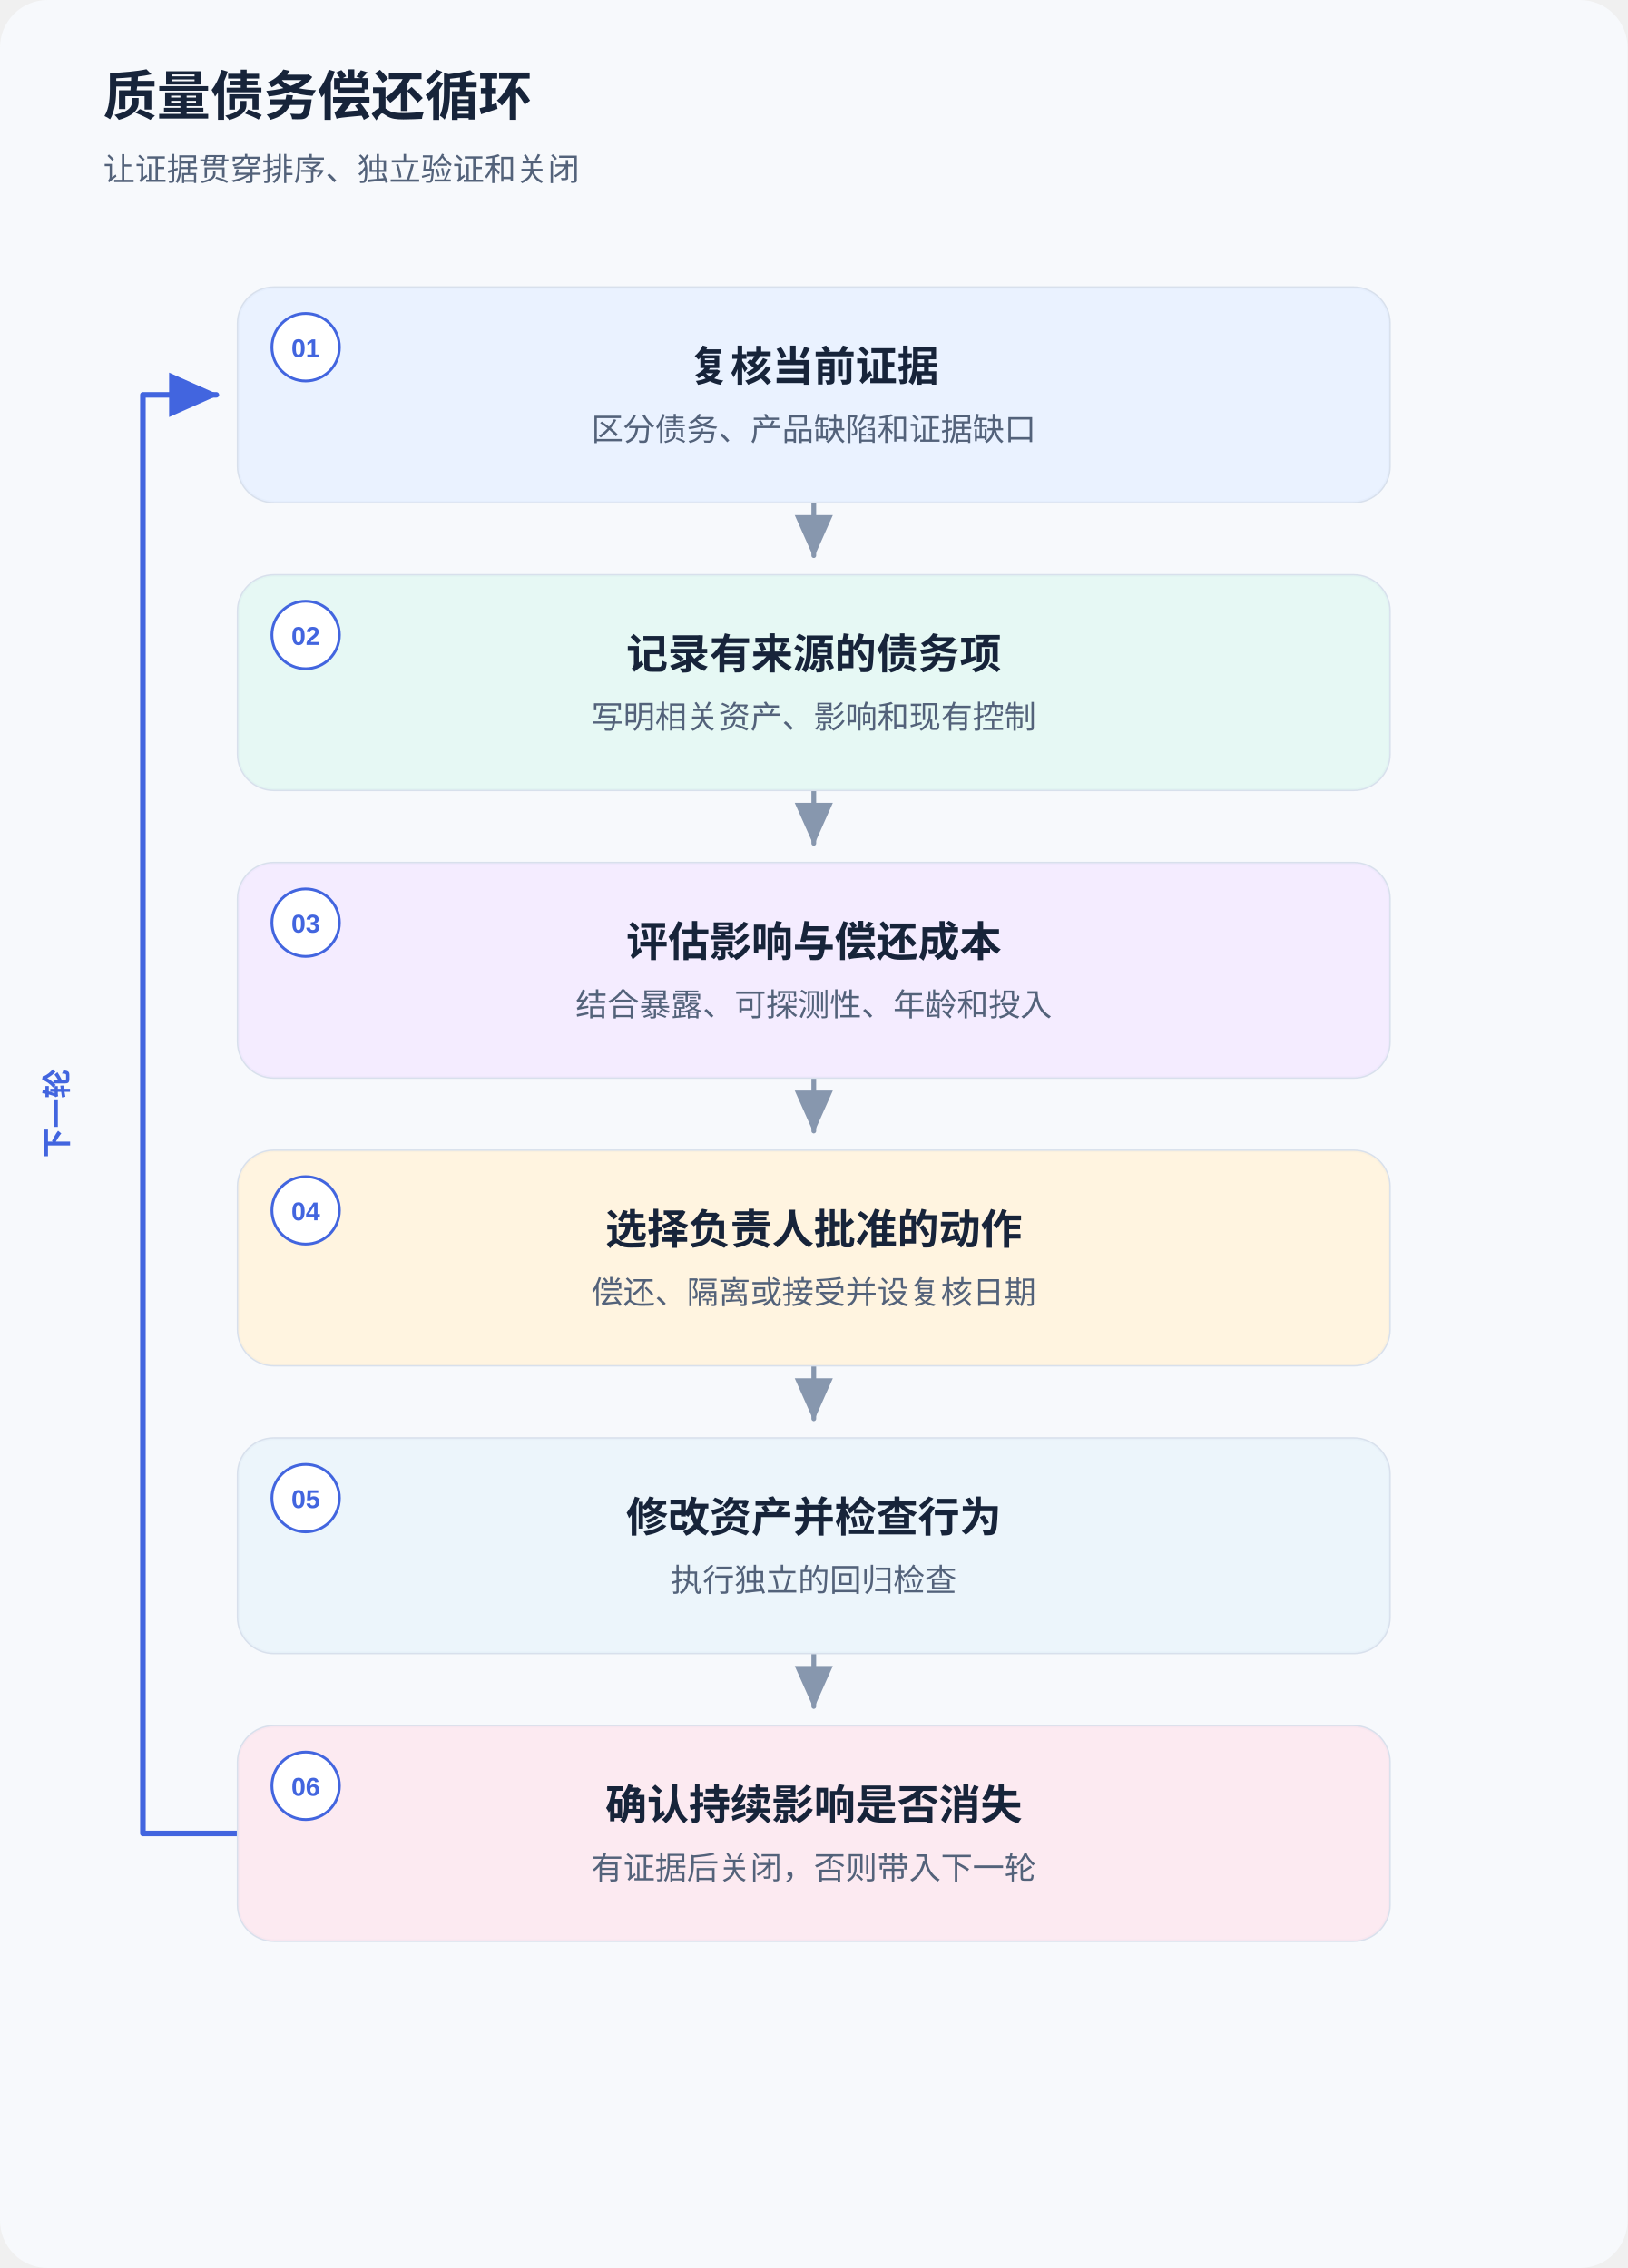
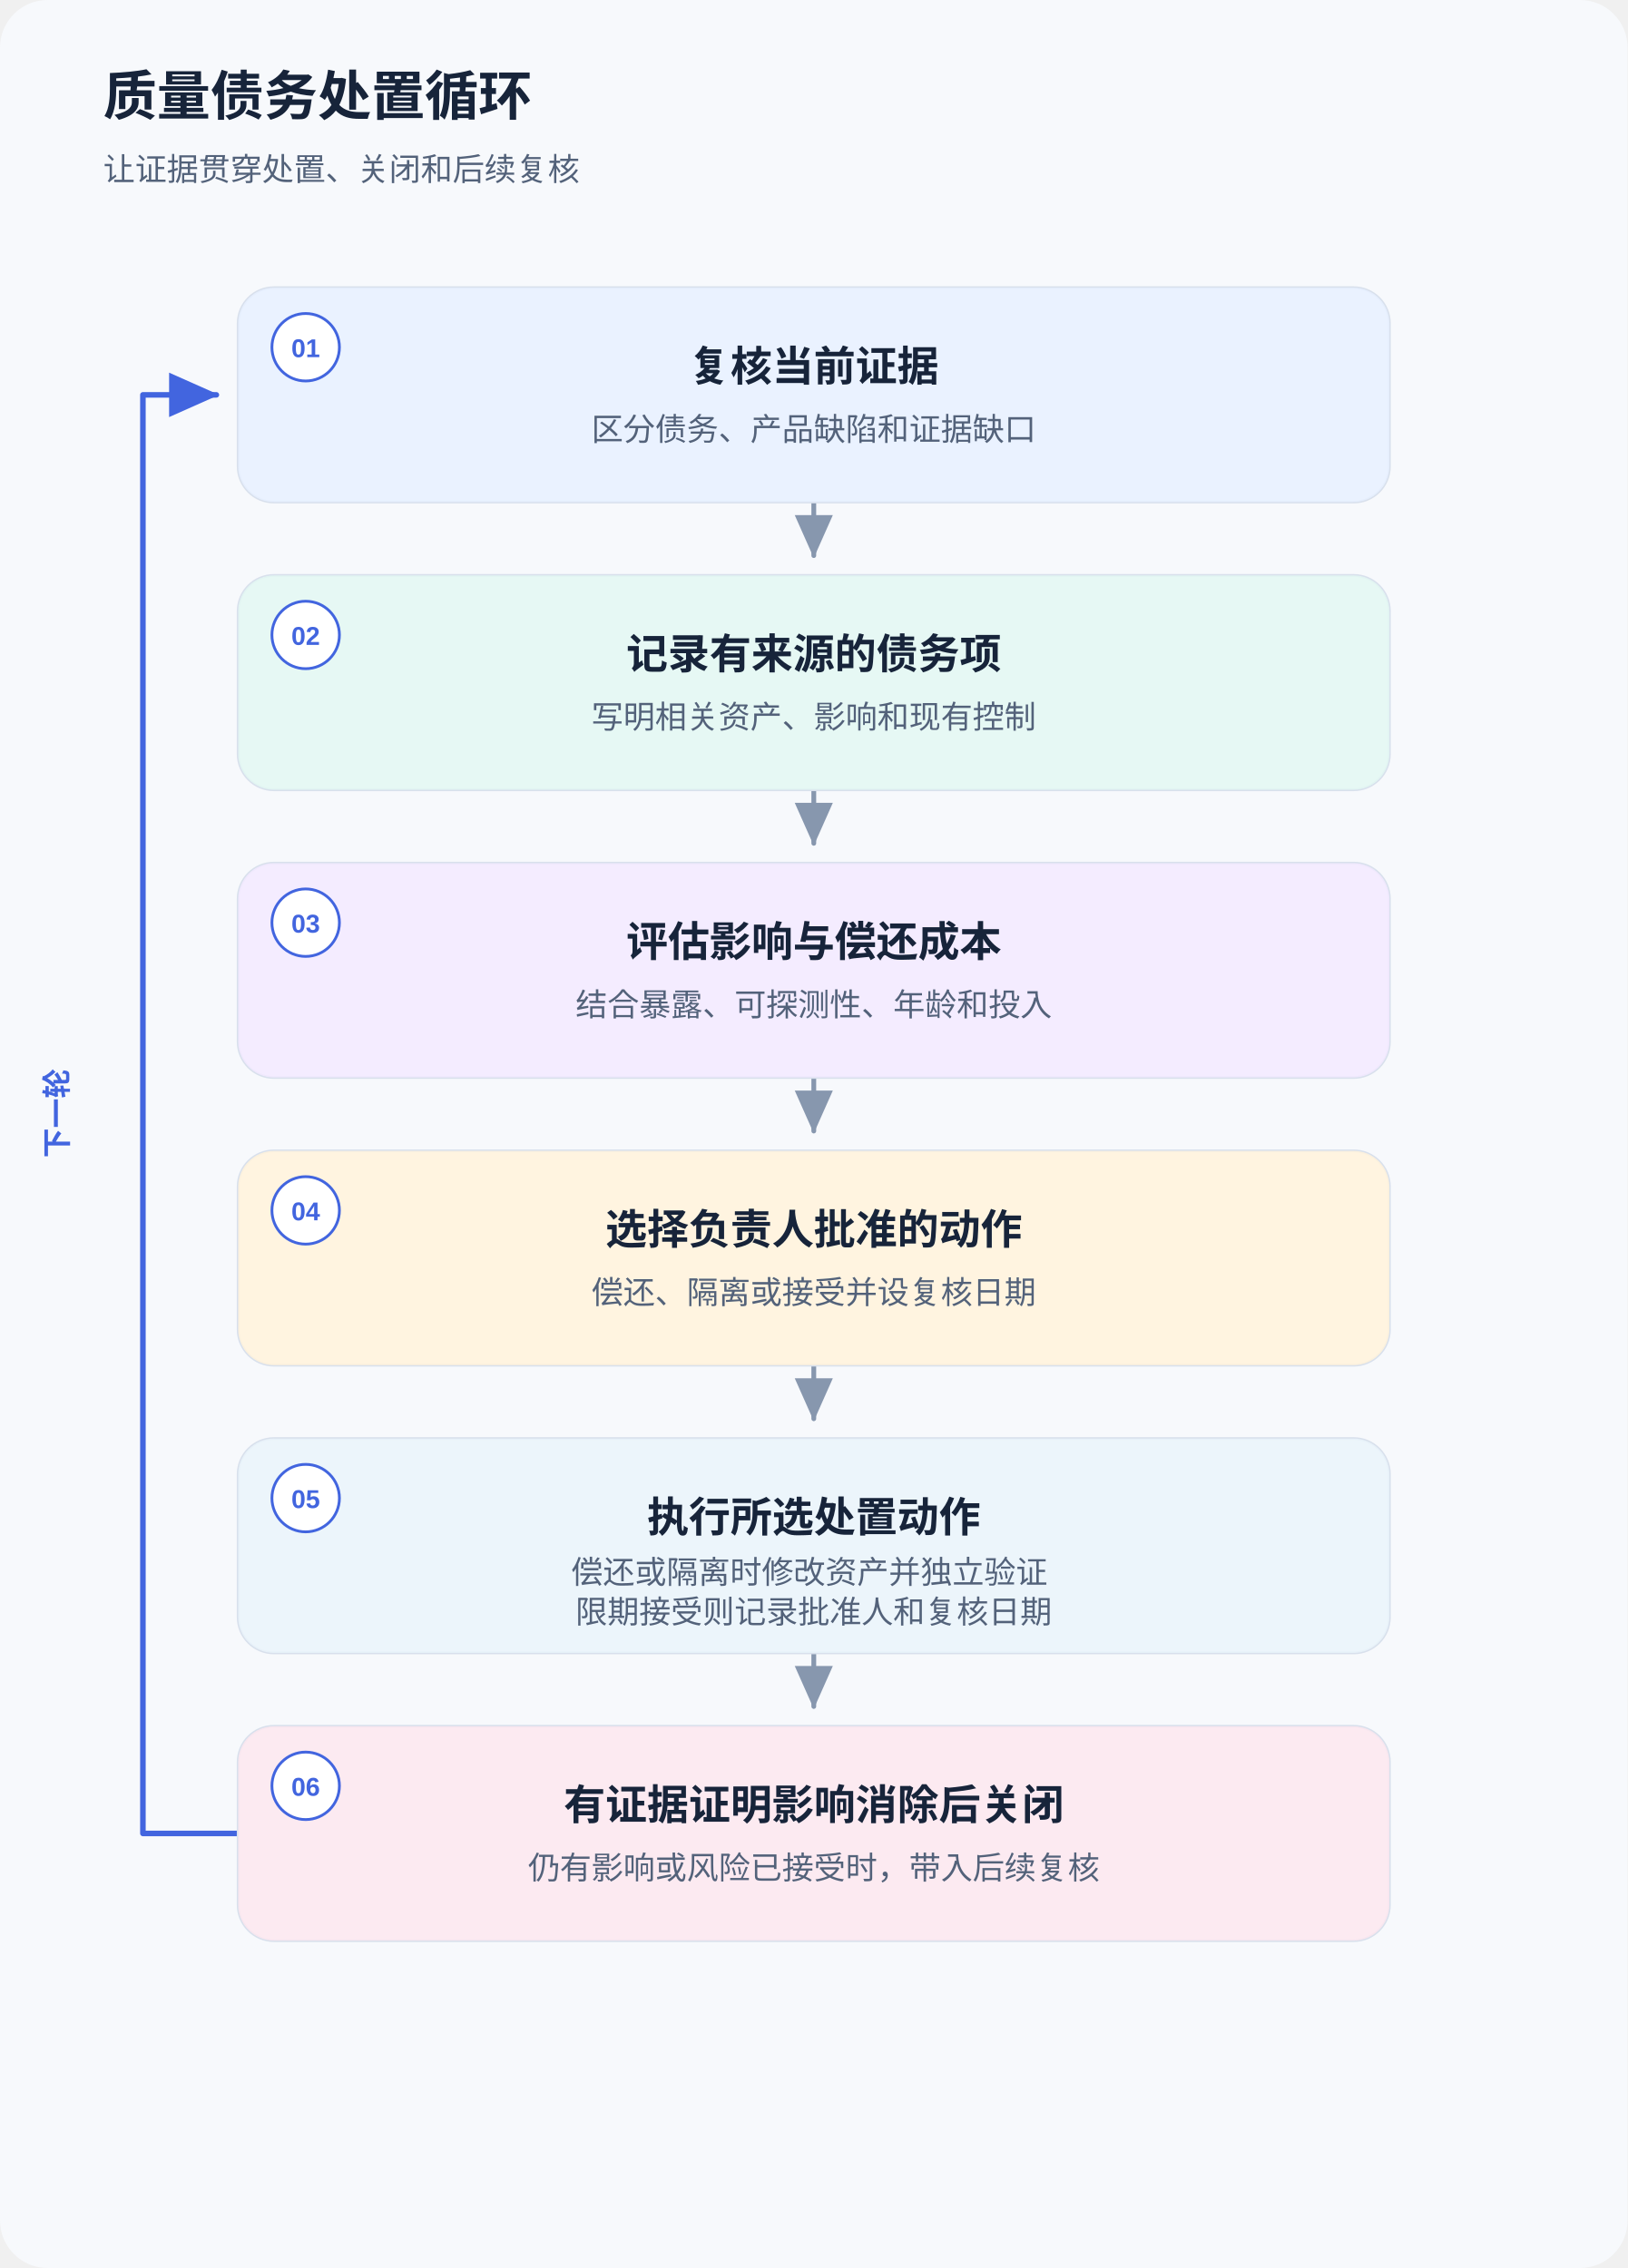
<svg xmlns="http://www.w3.org/2000/svg" width="820" height="1143" viewBox="0 0 820 1143" role="img" aria-labelledby="title desc">
  <defs>
    <marker id="arrow" markerWidth="10" markerHeight="8" refX="8.5" refY="4" orient="auto">
      <path d="M0,0 L9,4 L0,8 Z" fill="#8797ae" />
    </marker>
    <marker id="loop-arrow" markerWidth="10" markerHeight="8" refX="8.5" refY="4" orient="auto">
      <path d="M0,0 L9,4 L0,8 Z" fill="#4265df" />
    </marker>
  </defs>
  <rect width="820" height="1143" rx="24" fill="#f7f9fc" />
-   <text x="52" y="58" fill="#17243a" font-family="Arial, 'Noto Sans SC', 'PingFang SC', sans-serif" font-size="27" font-weight="700">质量债务偿还循环</text>
-   <text x="52" y="91" fill="#53627a" font-family="Arial, 'Noto Sans SC', 'PingFang SC', sans-serif" font-size="16">让证据贯穿排序、独立验证和关闭</text>
+   <text x="52" y="58" fill="#17243a" font-family="Arial, 'Noto Sans SC', 'PingFang SC', sans-serif" font-size="27" font-weight="700">质量债务处置循环</text>
+   <text x="52" y="91" fill="#53627a" font-family="Arial, 'Noto Sans SC', 'PingFang SC', sans-serif" font-size="16">让证据贯穿处置、关闭和后续复核</text>
  <path d="M410 253 V280" fill="none" stroke="#8797ae" stroke-width="2.4" stroke-linecap="round" marker-end="url(#arrow)" />
  <path d="M410 398 V425" fill="none" stroke="#8797ae" stroke-width="2.4" stroke-linecap="round" marker-end="url(#arrow)" />
  <path d="M410 543 V570" fill="none" stroke="#8797ae" stroke-width="2.4" stroke-linecap="round" marker-end="url(#arrow)" />
  <path d="M410 688 V715" fill="none" stroke="#8797ae" stroke-width="2.4" stroke-linecap="round" marker-end="url(#arrow)" />
  <path d="M410 833 V860" fill="none" stroke="#8797ae" stroke-width="2.4" stroke-linecap="round" marker-end="url(#arrow)" />
  <path d="M120 924 H72 V199 H109" fill="none" stroke="#4265df" stroke-width="2.8" stroke-linecap="round" stroke-linejoin="round" marker-end="url(#loop-arrow)" />
  <text x="34" y="561" transform="rotate(-90 34 561)" text-anchor="middle" fill="#4265df" font-family="Arial, sans-serif" font-size="15" font-weight="700">下一轮</text>
  <g>
    <rect x="120" y="145" width="580" height="108" rx="18" fill="#fff" stroke="#d8e0ec" stroke-width="1.4" />
    <rect x="120" y="145" width="580" height="108" rx="18" fill="#e8f0ff" fill-opacity="0.88" />
    <circle cx="154" cy="175" r="17" fill="#fff" stroke="#4265df" stroke-width="1.4" />
    <text x="154" y="180" text-anchor="middle" fill="#4265df" font-family="Arial, sans-serif" font-size="13" font-weight="700">01</text>
    <text x="410" y="192" text-anchor="middle" fill="#17243a" font-family="Arial, 'Noto Sans SC', 'PingFang SC', sans-serif" font-size="21" font-weight="700">复核当前证据</text>
    <text x="410" y="222" text-anchor="middle" fill="#53627a" font-family="Arial, 'Noto Sans SC', 'PingFang SC', sans-serif" font-size="16">区分债务、产品缺陷和证据缺口</text>
  </g>
  <g>
    <rect x="120" y="290" width="580" height="108" rx="18" fill="#fff" stroke="#d8e0ec" stroke-width="1.4" />
    <rect x="120" y="290" width="580" height="108" rx="18" fill="#e3f7f3" fill-opacity="0.88" />
    <circle cx="154" cy="320" r="17" fill="#fff" stroke="#4265df" stroke-width="1.4" />
    <text x="154" y="325" text-anchor="middle" fill="#4265df" font-family="Arial, sans-serif" font-size="13" font-weight="700">02</text>
    <text x="410" y="337" text-anchor="middle" fill="#17243a" font-family="Arial, 'Noto Sans SC', 'PingFang SC', sans-serif" font-size="21" font-weight="700">记录有来源的债务项</text>
    <text x="410" y="367" text-anchor="middle" fill="#53627a" font-family="Arial, 'Noto Sans SC', 'PingFang SC', sans-serif" font-size="16">写明相关资产、影响和现有控制</text>
  </g>
  <g>
    <rect x="120" y="435" width="580" height="108" rx="18" fill="#fff" stroke="#d8e0ec" stroke-width="1.4" />
    <rect x="120" y="435" width="580" height="108" rx="18" fill="#f3eaff" fill-opacity="0.88" />
    <circle cx="154" cy="465" r="17" fill="#fff" stroke="#4265df" stroke-width="1.4" />
    <text x="154" y="470" text-anchor="middle" fill="#4265df" font-family="Arial, sans-serif" font-size="13" font-weight="700">03</text>
    <text x="410" y="482" text-anchor="middle" fill="#17243a" font-family="Arial, 'Noto Sans SC', 'PingFang SC', sans-serif" font-size="21" font-weight="700">评估影响与偿还成本</text>
    <text x="410" y="512" text-anchor="middle" fill="#53627a" font-family="Arial, 'Noto Sans SC', 'PingFang SC', sans-serif" font-size="16">结合暴露、可探测性、年龄和投入</text>
  </g>
  <g>
    <rect x="120" y="580" width="580" height="108" rx="18" fill="#fff" stroke="#d8e0ec" stroke-width="1.4" />
    <rect x="120" y="580" width="580" height="108" rx="18" fill="#fff3dc" fill-opacity="0.88" />
    <circle cx="154" cy="610" r="17" fill="#fff" stroke="#4265df" stroke-width="1.4" />
    <text x="154" y="615" text-anchor="middle" fill="#4265df" font-family="Arial, sans-serif" font-size="13" font-weight="700">04</text>
    <text x="410" y="627" text-anchor="middle" fill="#17243a" font-family="Arial, 'Noto Sans SC', 'PingFang SC', sans-serif" font-size="21" font-weight="700">选择负责人批准的动作</text>
    <text x="410" y="657" text-anchor="middle" fill="#53627a" font-family="Arial, 'Noto Sans SC', 'PingFang SC', sans-serif" font-size="16">偿还、隔离或接受并设复核日期</text>
  </g>
  <g>
    <rect x="120" y="725" width="580" height="108" rx="18" fill="#fff" stroke="#d8e0ec" stroke-width="1.4" />
    <rect x="120" y="725" width="580" height="108" rx="18" fill="#eaf4fb" fill-opacity="0.88" />
    <circle cx="154" cy="755" r="17" fill="#fff" stroke="#4265df" stroke-width="1.4" />
    <text x="154" y="760" text-anchor="middle" fill="#4265df" font-family="Arial, sans-serif" font-size="13" font-weight="700">05</text>
-     <text x="410" y="772" text-anchor="middle" fill="#17243a" font-family="Arial, 'Noto Sans SC', 'PingFang SC', sans-serif" font-size="21" font-weight="700">修改资产并检查行为</text>
-     <text x="410" y="802" text-anchor="middle" fill="#53627a" font-family="Arial, 'Noto Sans SC', 'PingFang SC', sans-serif" font-size="16">执行独立的回归检查</text>
+     <text x="410" y="772" text-anchor="middle" fill="#17243a" font-family="Arial, 'Noto Sans SC', 'PingFang SC', sans-serif" font-size="21" font-weight="700">执行所选处置动作</text>
+     <text x="410" y="798" text-anchor="middle" fill="#53627a" font-family="Arial, 'Noto Sans SC', 'PingFang SC', sans-serif" font-size="16">
+       <tspan x="410">偿还或隔离时修改资产并独立验证</tspan>
+       <tspan x="410" dy="20">限期接受则记录批准人和复核日期</tspan>
+     </text>
  </g>
  <g>
    <rect x="120" y="870" width="580" height="108" rx="18" fill="#fff" stroke="#d8e0ec" stroke-width="1.4" />
    <rect x="120" y="870" width="580" height="108" rx="18" fill="#fce8ef" fill-opacity="0.88" />
    <circle cx="154" cy="900" r="17" fill="#fff" stroke="#4265df" stroke-width="1.4" />
    <text x="154" y="905" text-anchor="middle" fill="#4265df" font-family="Arial, sans-serif" font-size="13" font-weight="700">06</text>
-     <text x="410" y="917" text-anchor="middle" fill="#17243a" font-family="Arial, 'Noto Sans SC', 'PingFang SC', sans-serif" font-size="21" font-weight="700">确认持续影响是否消失</text>
-     <text x="410" y="947" text-anchor="middle" fill="#53627a" font-family="Arial, 'Noto Sans SC', 'PingFang SC', sans-serif" font-size="16">有证据后关闭，否则带入下一轮</text>
+     <text x="410" y="917" text-anchor="middle" fill="#17243a" font-family="Arial, 'Noto Sans SC', 'PingFang SC', sans-serif" font-size="21" font-weight="700">有证据证明影响消除后关闭</text>
+     <text x="410" y="947" text-anchor="middle" fill="#53627a" font-family="Arial, 'Noto Sans SC', 'PingFang SC', sans-serif" font-size="16">仍有影响或风险已接受时，带入后续复核</text>
  </g>
</svg>
